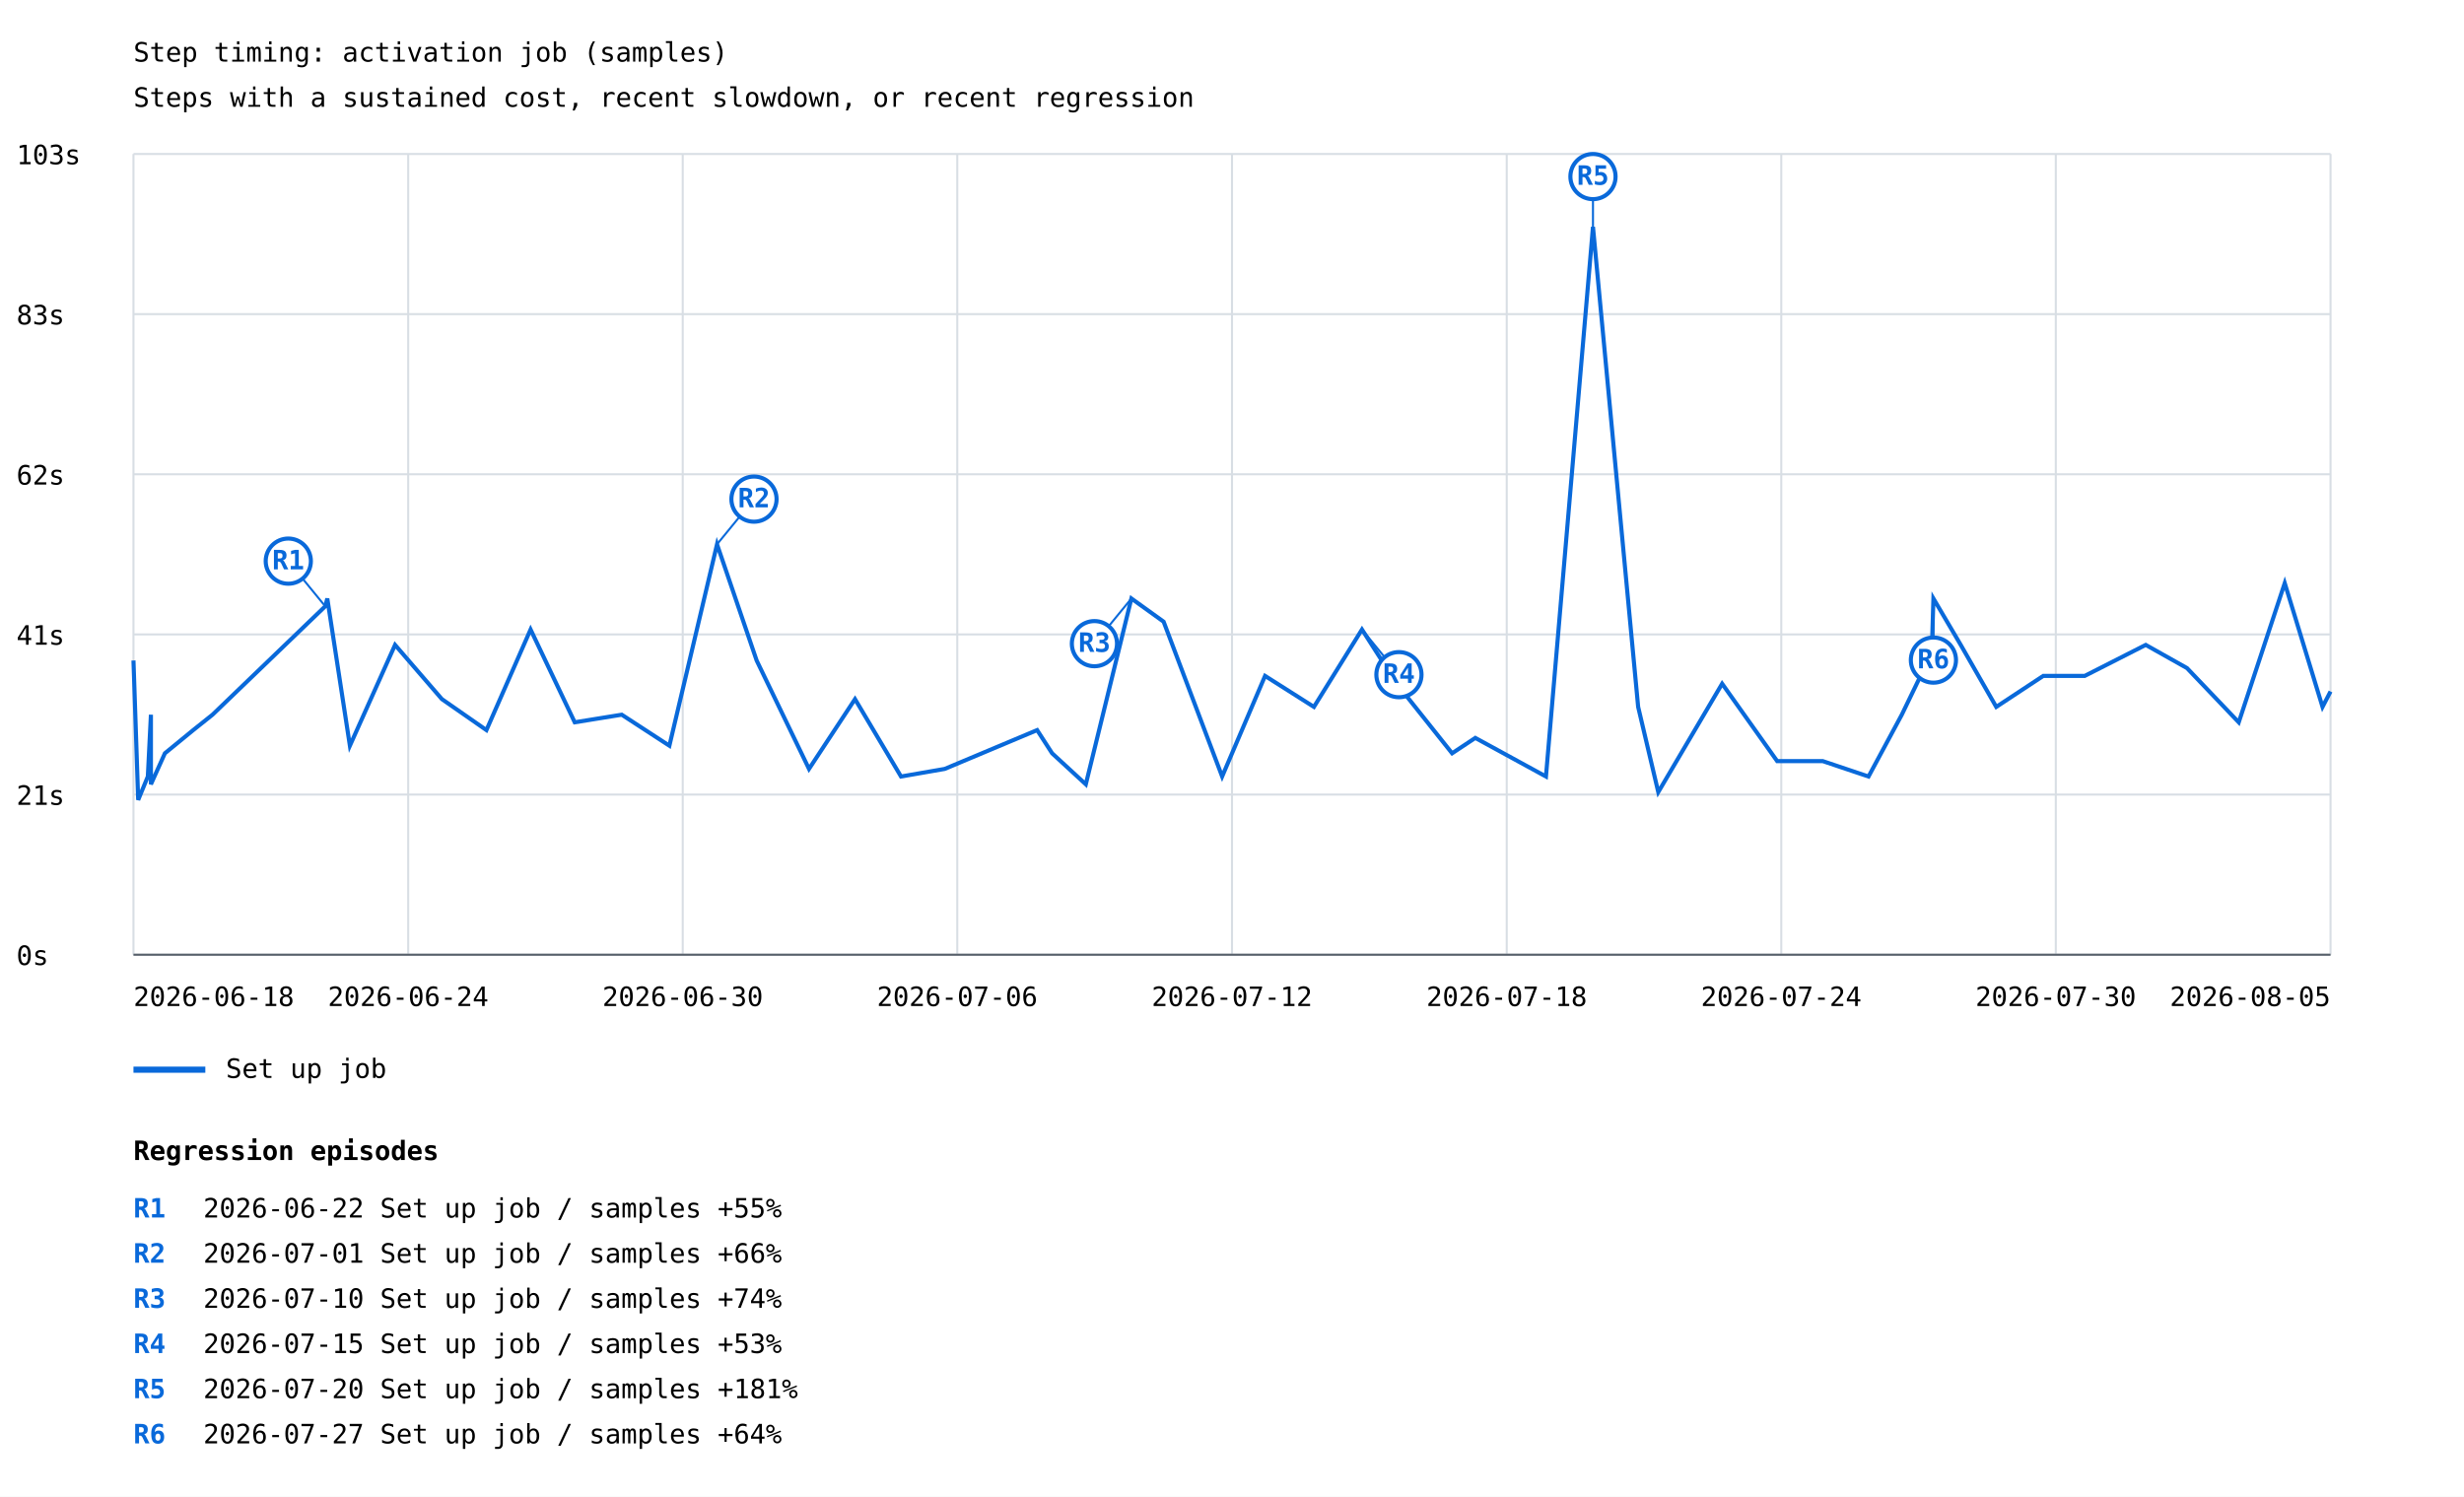
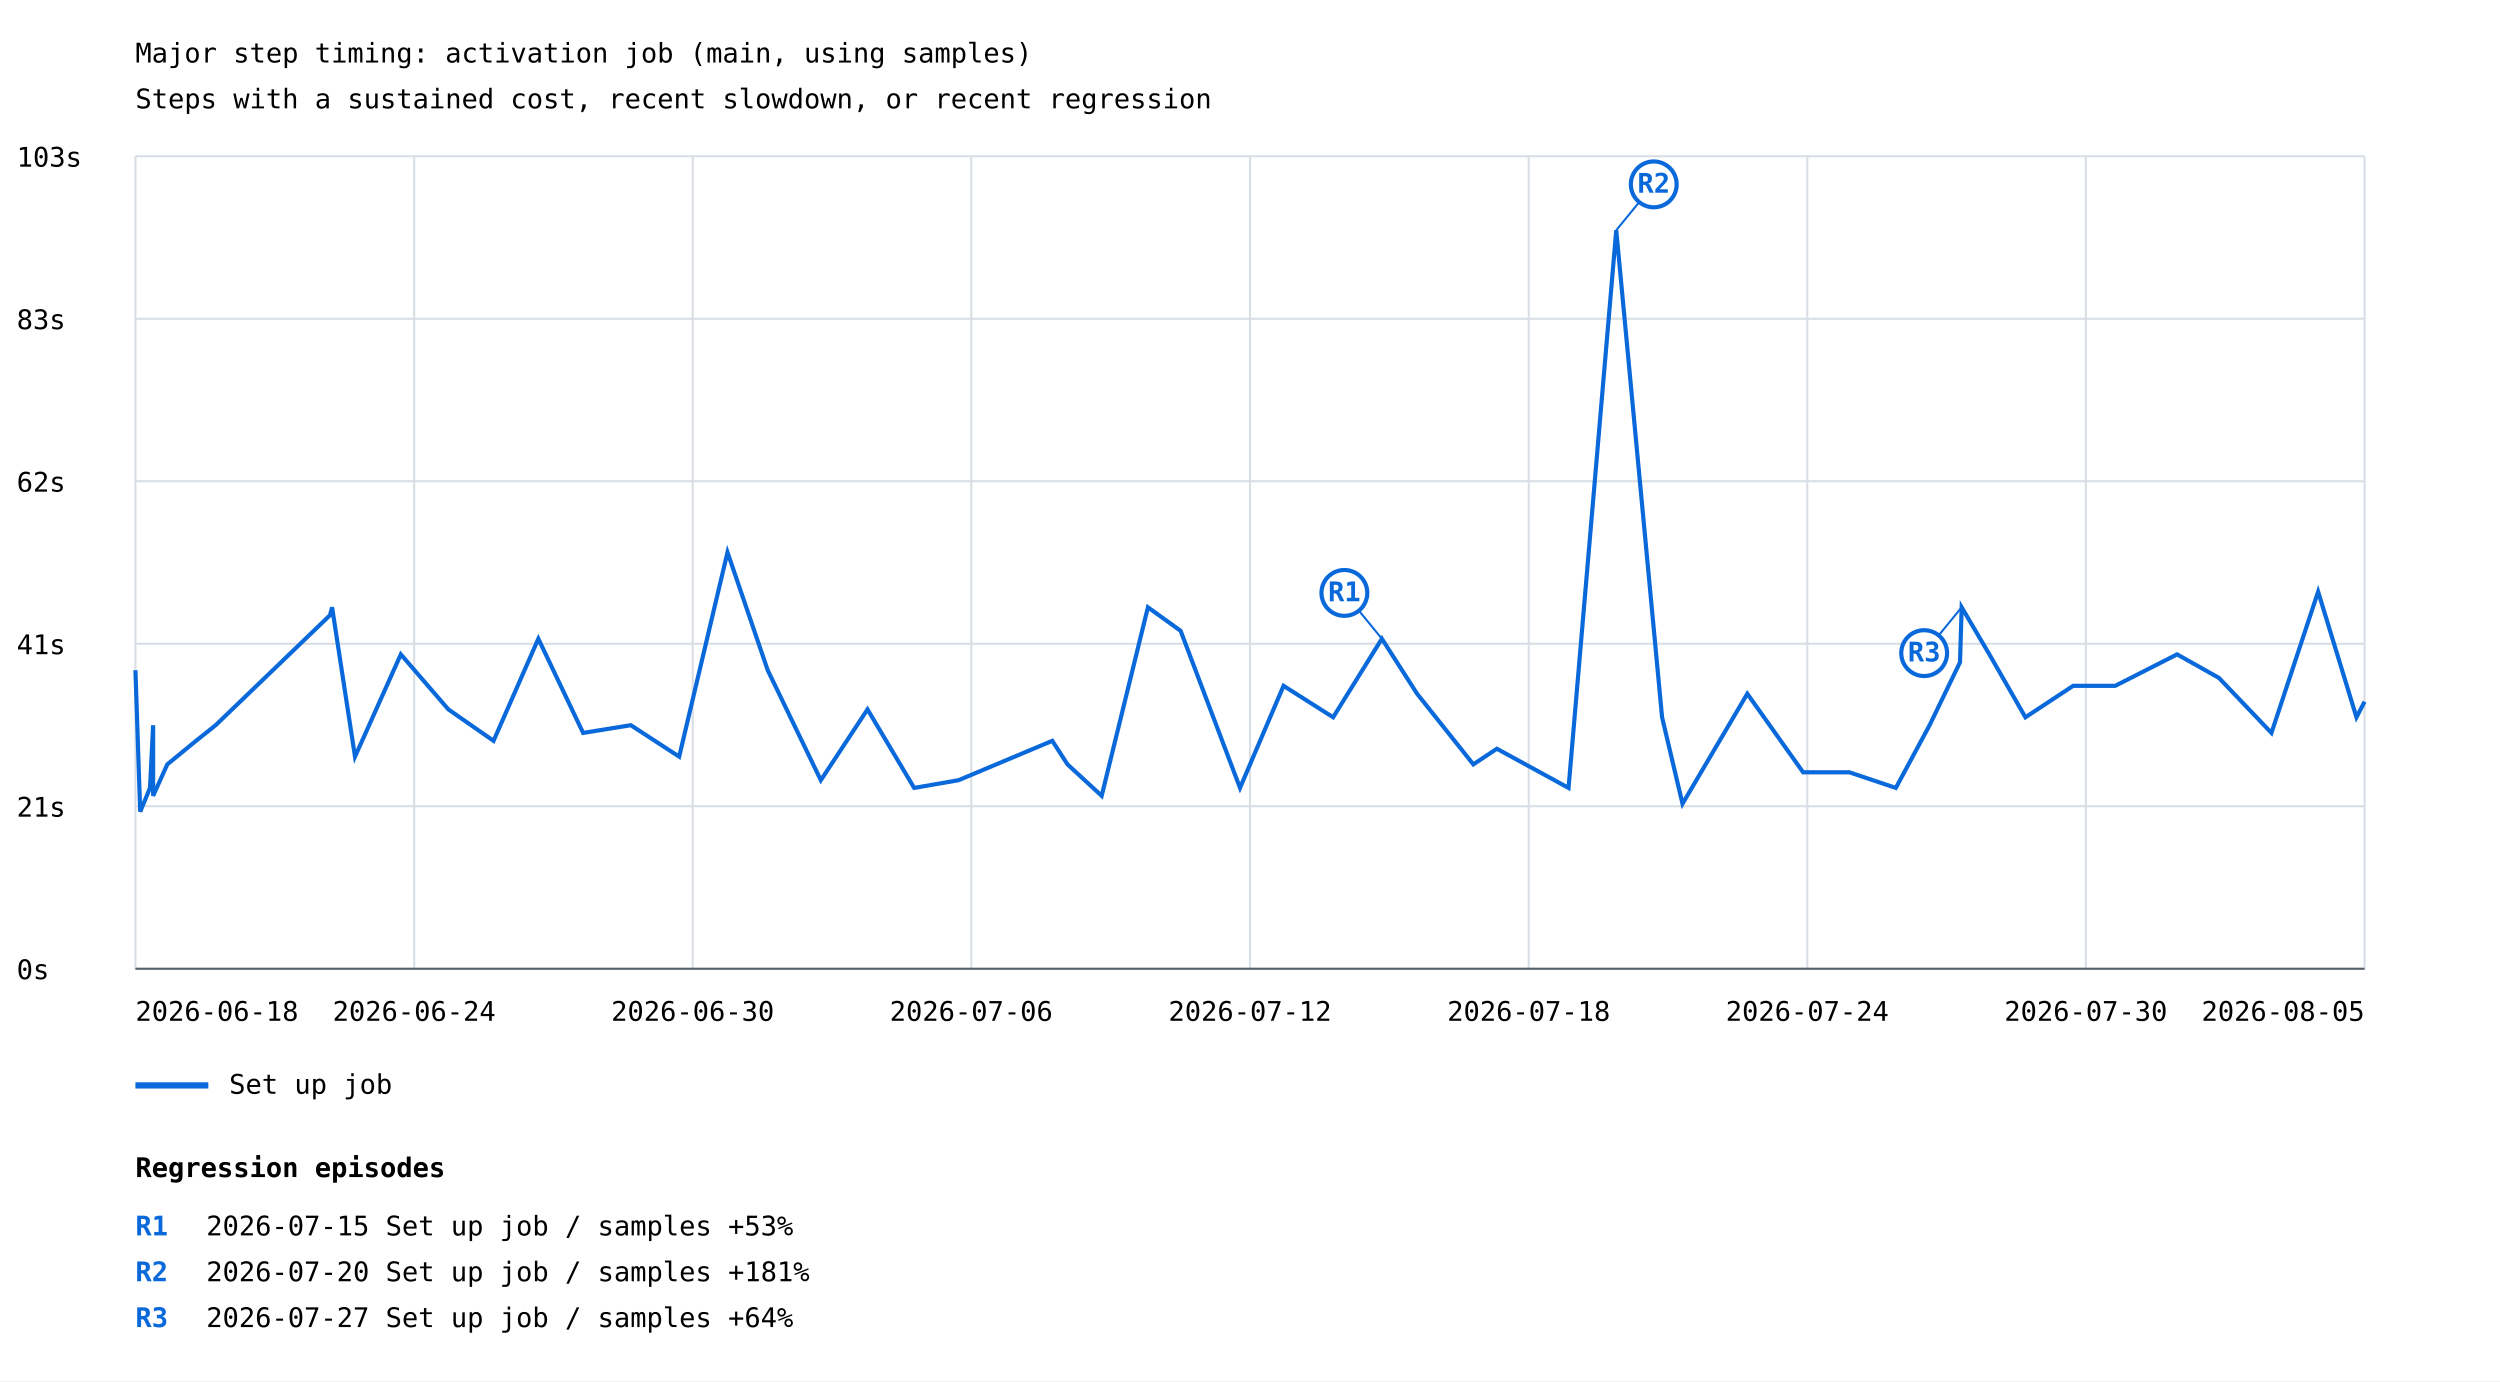
- <svg xmlns="http://www.w3.org/2000/svg" width="1200" height="729" viewBox="0 0 1200 729">
+ <svg xmlns="http://www.w3.org/2000/svg" width="1200" height="663" viewBox="0 0 1200 663">
  <rect width="100%" height="100%" fill="white" />
  <style>text{font-family:ui-monospace,monospace;font-size:13px}.axis{stroke:#57606a;stroke-width:1}.grid{stroke:#d8dee4;stroke-width:1}</style>
-   <text x="65" y="30" font-size="20">Step timing: activation job (samples)</text>
+   <text x="65" y="30" font-size="20">Major step timing: activation job (main, using samples)</text>
  <text x="65" y="52">Steps with a sustained cost, recent slowdown, or recent regression</text>
  <line class="grid" x1="65" y1="465.0" x2="1135" y2="465.0" />
  <text x="8" y="470.0">0s</text>
  <line class="grid" x1="65" y1="387.0" x2="1135" y2="387.0" />
  <text x="8" y="392.0">21s</text>
  <line class="grid" x1="65" y1="309.0" x2="1135" y2="309.0" />
  <text x="8" y="314.0">41s</text>
  <line class="grid" x1="65" y1="231.0" x2="1135" y2="231.0" />
  <text x="8" y="236.0">62s</text>
  <line class="grid" x1="65" y1="153.0" x2="1135" y2="153.0" />
  <text x="8" y="158.0">83s</text>
  <line class="grid" x1="65" y1="75.0" x2="1135" y2="75.0" />
  <text x="8" y="80.0">103s</text>
  <line class="grid" x1="65.0" y1="75" x2="65.0" y2="465" />
  <line class="grid" x1="198.8" y1="75" x2="198.8" y2="465" />
  <line class="grid" x1="332.5" y1="75" x2="332.5" y2="465" />
  <line class="grid" x1="466.2" y1="75" x2="466.2" y2="465" />
  <line class="grid" x1="600.0" y1="75" x2="600.0" y2="465" />
  <line class="grid" x1="733.8" y1="75" x2="733.8" y2="465" />
  <line class="grid" x1="867.5" y1="75" x2="867.5" y2="465" />
  <line class="grid" x1="1001.2" y1="75" x2="1001.2" y2="465" />
  <line class="grid" x1="1135.0" y1="75" x2="1135.0" y2="465" />
  <polyline points="65.0,321.7 67.3,389.6 72.0,378.2 73.5,348.1 73.5,382.0 80.3,366.9 94.1,355.6 103.5,348.1 158.4,295.3 159.4,291.5 170.4,363.2 192.4,314.1 215.2,340.5 236.9,355.6 258.4,306.6 279.9,351.8 302.8,348.1 326.0,363.2 349.2,265.1 368.5,321.7 394.0,374.5 416.4,340.5 438.8,378.2 460.1,374.5 505.1,355.6 512.4,366.9 528.8,382.0 551.0,291.5 566.7,302.8 595.2,378.2 616.1,329.2 639.9,344.3 663.3,306.6 680.2,333.0 707.2,366.9 718.5,359.4 752.9,378.2 775.8,110.5 797.8,344.3 807.6,385.8 838.7,333.0 865.5,370.7 887.7,370.7 910.0,378.2 926.2,348.1 940.8,317.9 941.6,291.5 954.9,314.1 972.2,344.3 995.1,329.2 1015.3,329.2 1045.0,314.1 1065.1,325.4 1090.3,351.8 1112.7,284.0 1131.1,344.3 1135.0,336.8" fill="none" stroke="#0969da" stroke-width="2" />
-   <line x1="158.4" y1="295.3" x2="140.4" y2="273.3" stroke="#0969da" stroke-width="1" />
-   <circle cx="140.4" cy="273.3" r="11" fill="white" stroke="#0969da" stroke-width="2" />
-   <text x="140.4" y="277.3" fill="#0969da" font-size="10" font-weight="bold" text-anchor="middle">R1</text>
-   <line x1="349.2" y1="265.1" x2="367.2" y2="243.1" stroke="#0969da" stroke-width="1" />
-   <circle cx="367.2" cy="243.1" r="11" fill="white" stroke="#0969da" stroke-width="2" />
-   <text x="367.2" y="247.1" fill="#0969da" font-size="10" font-weight="bold" text-anchor="middle">R2</text>
-   <line x1="551.0" y1="291.5" x2="533.0" y2="313.5" stroke="#0969da" stroke-width="1" />
-   <circle cx="533.0" cy="313.5" r="11" fill="white" stroke="#0969da" stroke-width="2" />
-   <text x="533.0" y="317.5" fill="#0969da" font-size="10" font-weight="bold" text-anchor="middle">R3</text>
-   <line x1="663.3" y1="306.6" x2="681.3" y2="328.6" stroke="#0969da" stroke-width="1" />
-   <circle cx="681.3" cy="328.6" r="11" fill="white" stroke="#0969da" stroke-width="2" />
-   <text x="681.3" y="332.6" fill="#0969da" font-size="10" font-weight="bold" text-anchor="middle">R4</text>
-   <line x1="775.8" y1="110.5" x2="775.8" y2="86.0" stroke="#0969da" stroke-width="1" />
-   <circle cx="775.8" cy="86.0" r="11" fill="white" stroke="#0969da" stroke-width="2" />
-   <text x="775.8" y="90.0" fill="#0969da" font-size="10" font-weight="bold" text-anchor="middle">R5</text>
-   <line x1="941.6" y1="291.5" x2="941.6" y2="321.5" stroke="#0969da" stroke-width="1" />
-   <circle cx="941.6" cy="321.5" r="11" fill="white" stroke="#0969da" stroke-width="2" />
-   <text x="941.6" y="325.5" fill="#0969da" font-size="10" font-weight="bold" text-anchor="middle">R6</text>
+   <line x1="663.3" y1="306.6" x2="645.3" y2="284.6" stroke="#0969da" stroke-width="1" />
+   <circle cx="645.3" cy="284.6" r="11" fill="white" stroke="#0969da" stroke-width="2" />
+   <text x="645.3" y="288.6" fill="#0969da" font-size="10" font-weight="bold" text-anchor="middle">R1</text>
+   <line x1="775.8" y1="110.5" x2="793.8" y2="88.5" stroke="#0969da" stroke-width="1" />
+   <circle cx="793.8" cy="88.5" r="11" fill="white" stroke="#0969da" stroke-width="2" />
+   <text x="793.8" y="92.5" fill="#0969da" font-size="10" font-weight="bold" text-anchor="middle">R2</text>
+   <line x1="941.6" y1="291.5" x2="923.6" y2="313.5" stroke="#0969da" stroke-width="1" />
+   <circle cx="923.6" cy="313.5" r="11" fill="white" stroke="#0969da" stroke-width="2" />
+   <text x="923.6" y="317.5" fill="#0969da" font-size="10" font-weight="bold" text-anchor="middle">R3</text>
  <line x1="65" y1="521" x2="100" y2="521" stroke="#0969da" stroke-width="3" />
  <text x="110" y="525">Set up job</text>
  <text x="65.0" y="490" text-anchor="start">2026-06-18</text>
  <text x="198.8" y="490" text-anchor="middle">2026-06-24</text>
  <text x="332.5" y="490" text-anchor="middle">2026-06-30</text>
  <text x="466.2" y="490" text-anchor="middle">2026-07-06</text>
  <text x="600.0" y="490" text-anchor="middle">2026-07-12</text>
  <text x="733.8" y="490" text-anchor="middle">2026-07-18</text>
  <text x="867.5" y="490" text-anchor="middle">2026-07-24</text>
  <text x="1001.2" y="490" text-anchor="middle">2026-07-30</text>
  <text x="1135.0" y="490" text-anchor="end">2026-08-05</text>
  <line class="axis" x1="65" y1="465" x2="1135" y2="465" />
  <text x="65" y="565" font-size="16" font-weight="bold">Regression episodes</text>
  <text x="65" y="593" fill="#0969da" font-weight="bold">R1</text>
-   <text x="99" y="593">2026-06-22  Set up job / samples  +55%</text>
+   <text x="99" y="593">2026-07-15  Set up job / samples  +53%</text>
  <text x="65" y="615" fill="#0969da" font-weight="bold">R2</text>
-   <text x="99" y="615">2026-07-01  Set up job / samples  +66%</text>
+   <text x="99" y="615">2026-07-20  Set up job / samples  +181%</text>
  <text x="65" y="637" fill="#0969da" font-weight="bold">R3</text>
-   <text x="99" y="637">2026-07-10  Set up job / samples  +74%</text>
-   <text x="65" y="659" fill="#0969da" font-weight="bold">R4</text>
-   <text x="99" y="659">2026-07-15  Set up job / samples  +53%</text>
-   <text x="65" y="681" fill="#0969da" font-weight="bold">R5</text>
-   <text x="99" y="681">2026-07-20  Set up job / samples  +181%</text>
-   <text x="65" y="703" fill="#0969da" font-weight="bold">R6</text>
-   <text x="99" y="703">2026-07-27  Set up job / samples  +64%</text>
+   <text x="99" y="637">2026-07-27  Set up job / samples  +64%</text>
</svg>
